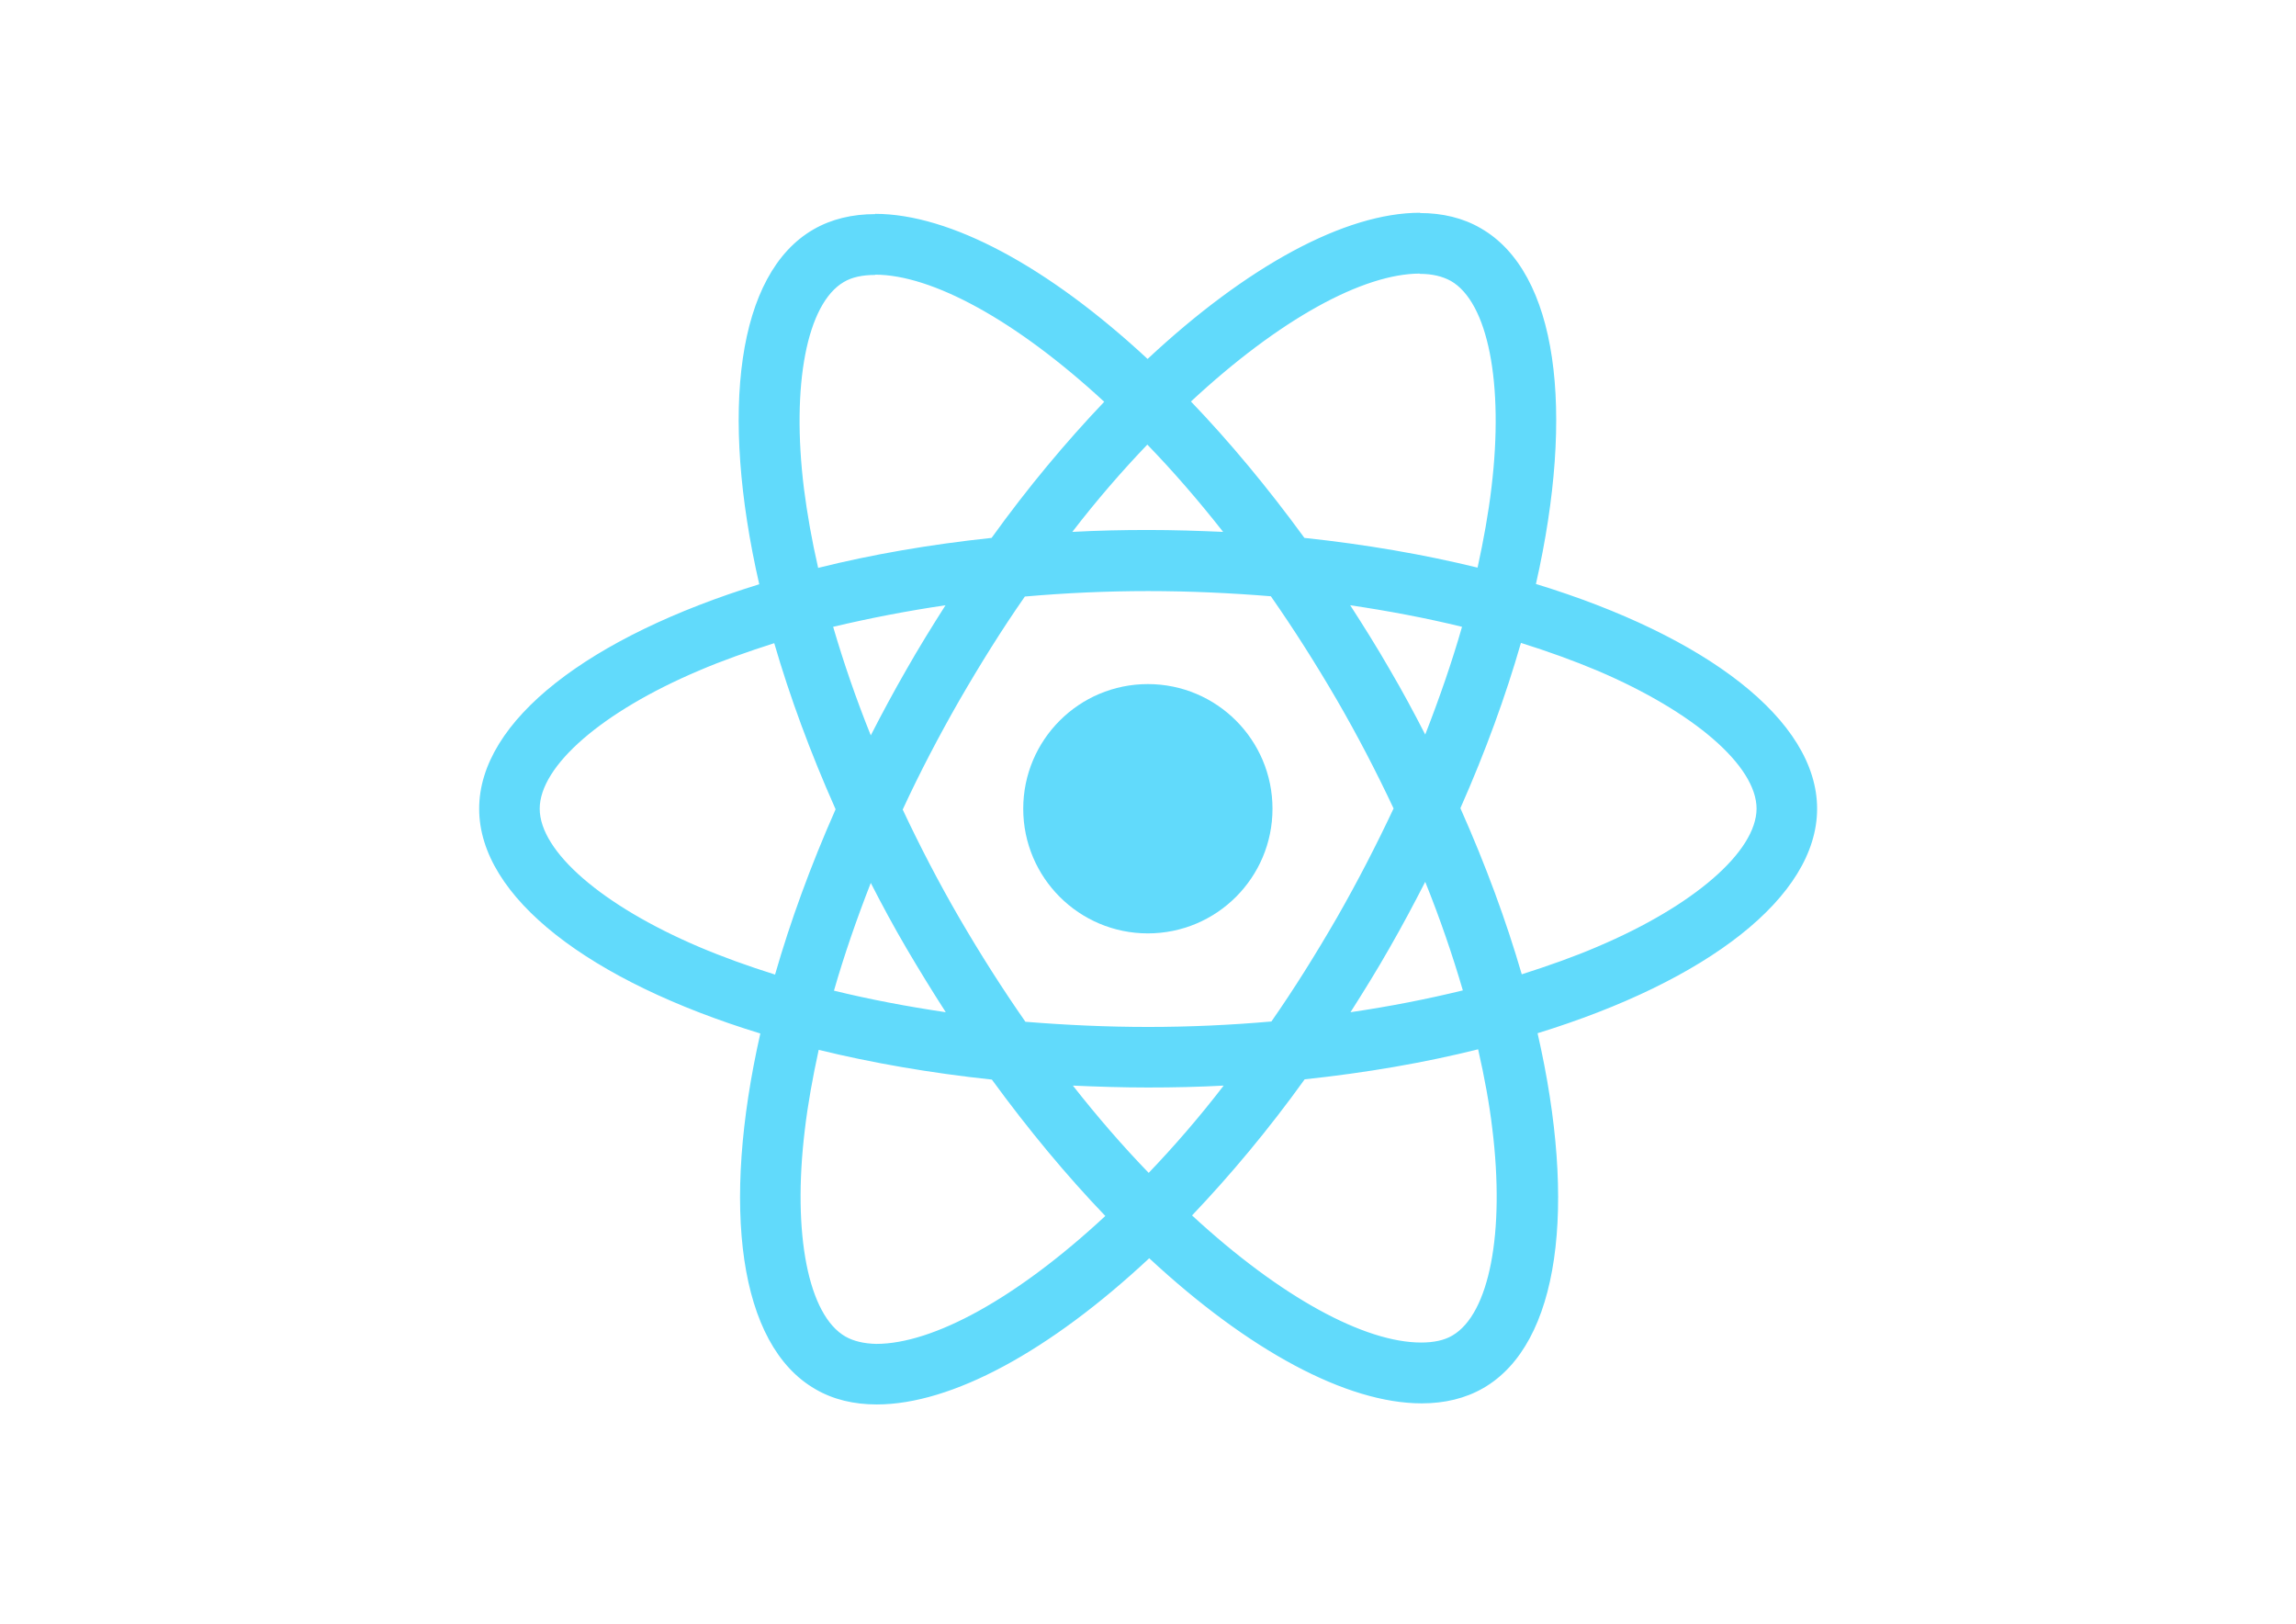
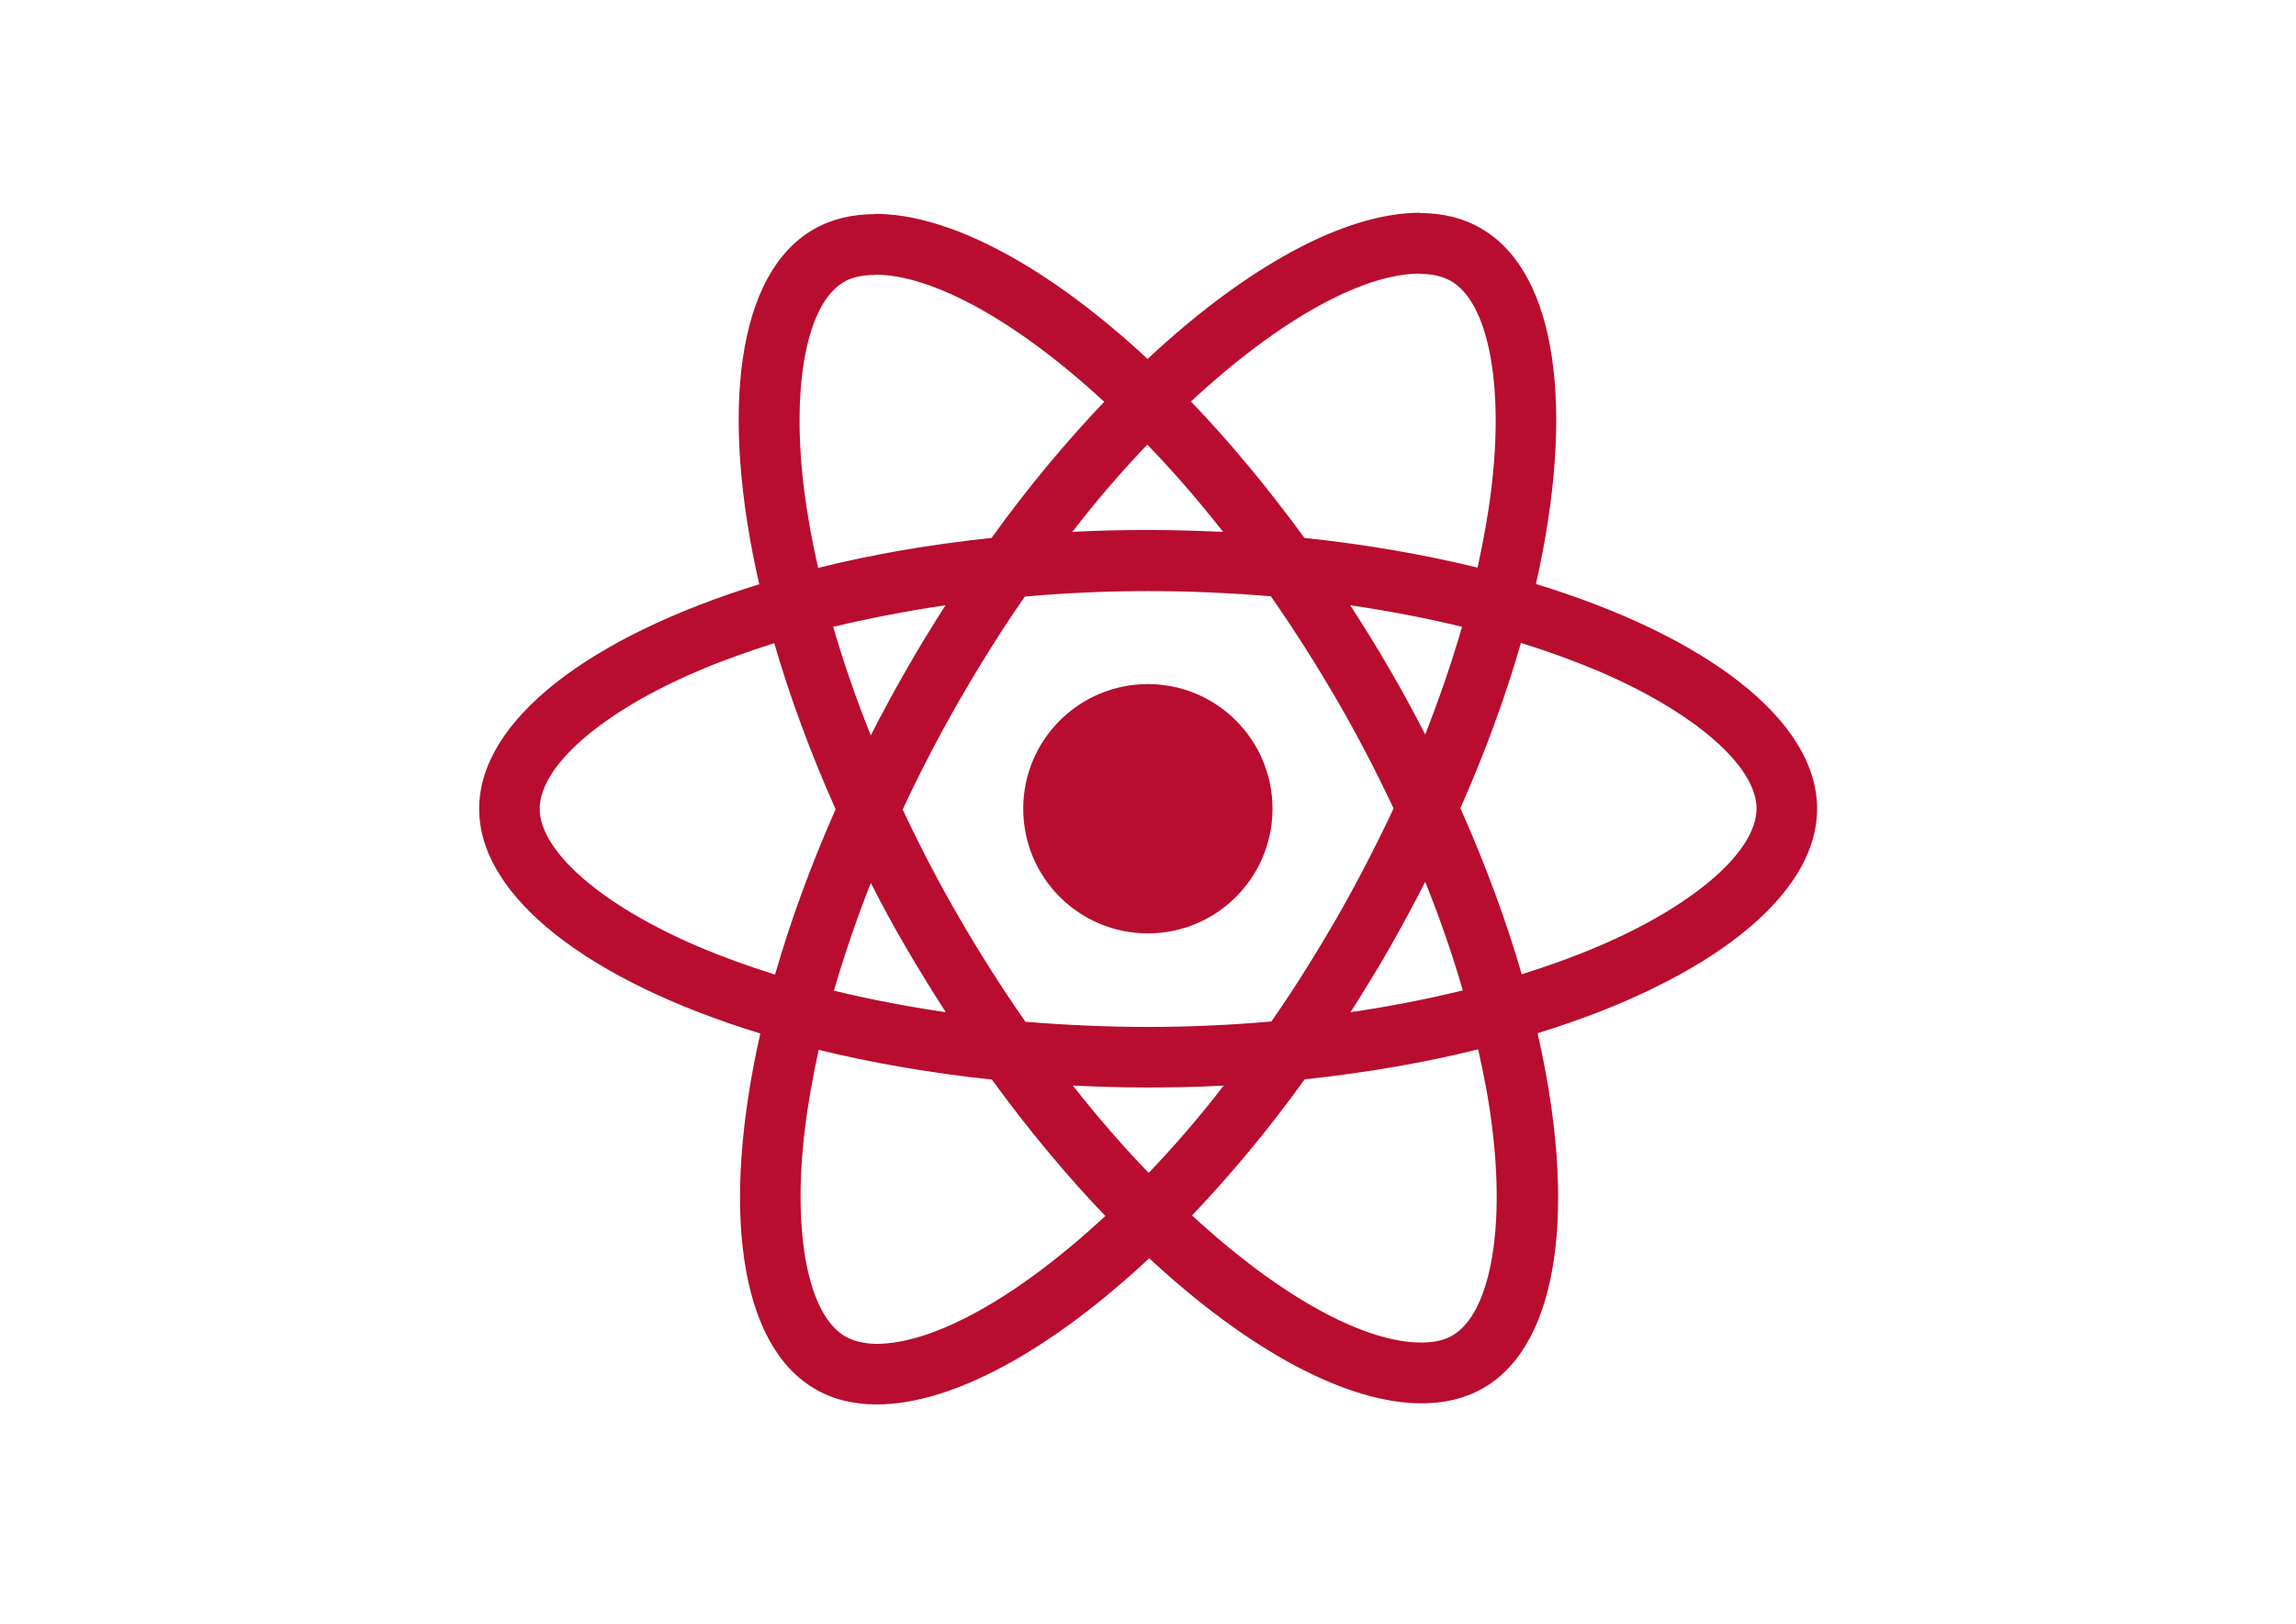
<svg xmlns="http://www.w3.org/2000/svg" viewBox="0 0 841.9 595.3">
-   <g fill="#61DAFB">
+   <g fill="#b80d2f">
    <path d="M666.3 296.5c0-32.5-40.7-63.3-103.1-82.4 14.4-63.6 8-114.2-20.2-130.4-6.5-3.8-14.1-5.6-22.4-5.6v22.3c4.6 0 8.3.9 11.4 2.6 13.6 7.8 19.5 37.5 14.9 75.7-1.1 9.4-2.9 19.3-5.1 29.4-19.6-4.8-41-8.5-63.5-10.9-13.5-18.5-27.5-35.3-41.6-50 32.6-30.3 63.2-46.9 84-46.9V78c-27.5 0-63.5 19.6-99.9 53.6-36.4-33.8-72.4-53.2-99.9-53.2v22.3c20.7 0 51.4 16.5 84 46.6-14 14.7-28 31.4-41.3 49.9-22.6 2.4-44 6.1-63.6 11-2.3-10-4-19.7-5.2-29-4.7-38.2 1.1-67.9 14.6-75.8 3-1.8 6.9-2.6 11.5-2.6V78.5c-8.4 0-16 1.8-22.6 5.6-28.1 16.2-34.4 66.7-19.9 130.1-62.2 19.2-102.7 49.9-102.7 82.3 0 32.5 40.7 63.3 103.1 82.4-14.4 63.6-8 114.2 20.2 130.4 6.5 3.8 14.1 5.6 22.5 5.6 27.5 0 63.5-19.6 99.9-53.6 36.4 33.8 72.4 53.2 99.9 53.2 8.4 0 16-1.8 22.6-5.6 28.1-16.2 34.4-66.7 19.9-130.1 62-19.1 102.5-49.9 102.5-82.3zm-130.2-66.7c-3.7 12.9-8.3 26.2-13.5 39.5-4.1-8-8.4-16-13.1-24-4.6-8-9.5-15.8-14.4-23.4 14.2 2.1 27.9 4.7 41 7.9zm-45.8 106.5c-7.8 13.5-15.8 26.3-24.1 38.2-14.9 1.3-30 2-45.2 2-15.1 0-30.2-.7-45-1.9-8.3-11.9-16.4-24.6-24.2-38-7.6-13.1-14.5-26.4-20.8-39.8 6.2-13.4 13.2-26.8 20.7-39.9 7.8-13.5 15.8-26.3 24.1-38.2 14.9-1.3 30-2 45.2-2 15.1 0 30.2.7 45 1.9 8.3 11.9 16.4 24.6 24.2 38 7.6 13.1 14.5 26.4 20.8 39.8-6.3 13.4-13.2 26.8-20.7 39.9zm32.3-13c5.4 13.4 10 26.8 13.8 39.8-13.1 3.2-26.9 5.9-41.2 8 4.9-7.7 9.8-15.6 14.4-23.7 4.6-8 8.9-16.1 13-24.1zM421.2 430c-9.3-9.6-18.6-20.3-27.8-32 9 .4 18.2.7 27.5.7 9.4 0 18.7-.2 27.8-.7-9 11.7-18.3 22.4-27.5 32zm-74.4-58.9c-14.2-2.1-27.9-4.7-41-7.9 3.7-12.9 8.3-26.2 13.5-39.5 4.1 8 8.4 16 13.1 24 4.7 8 9.5 15.8 14.4 23.4zM420.7 163c9.3 9.6 18.6 20.3 27.8 32-9-.4-18.2-.7-27.5-.7-9.4 0-18.7.2-27.8.7 9-11.7 18.3-22.4 27.5-32zm-74 58.9c-4.9 7.7-9.8 15.6-14.4 23.7-4.6 8-8.9 16-13 24-5.4-13.4-10-26.8-13.8-39.8 13.1-3.1 26.9-5.8 41.2-7.9zm-90.5 125.2c-35.4-15.1-58.3-34.9-58.3-50.6 0-15.7 22.9-35.6 58.3-50.6 8.6-3.7 18-7 27.7-10.1 5.7 19.6 13.2 40 22.5 60.9-9.2 20.8-16.6 41.1-22.2 60.6-9.9-3.1-19.3-6.5-28-10.2zM310 490c-13.6-7.8-19.5-37.5-14.9-75.7 1.1-9.4 2.9-19.3 5.1-29.4 19.6 4.8 41 8.5 63.5 10.9 13.5 18.5 27.5 35.3 41.6 50-32.6 30.3-63.2 46.9-84 46.9-4.5-.1-8.3-1-11.3-2.7zm237.2-76.2c4.7 38.2-1.1 67.9-14.6 75.8-3 1.8-6.9 2.6-11.5 2.6-20.7 0-51.4-16.5-84-46.6 14-14.7 28-31.4 41.3-49.9 22.6-2.4 44-6.1 63.6-11 2.3 10.1 4.1 19.8 5.2 29.1zm38.5-66.7c-8.6 3.7-18 7-27.7 10.1-5.7-19.6-13.2-40-22.5-60.9 9.2-20.8 16.6-41.1 22.2-60.6 9.9 3.1 19.3 6.5 28.1 10.2 35.4 15.1 58.3 34.9 58.3 50.6-.1 15.7-23 35.6-58.4 50.6zM320.8 78.4z" />
    <circle cx="420.9" cy="296.5" r="45.7" />
    <path d="M520.5 78.1z" />
  </g>
</svg>
